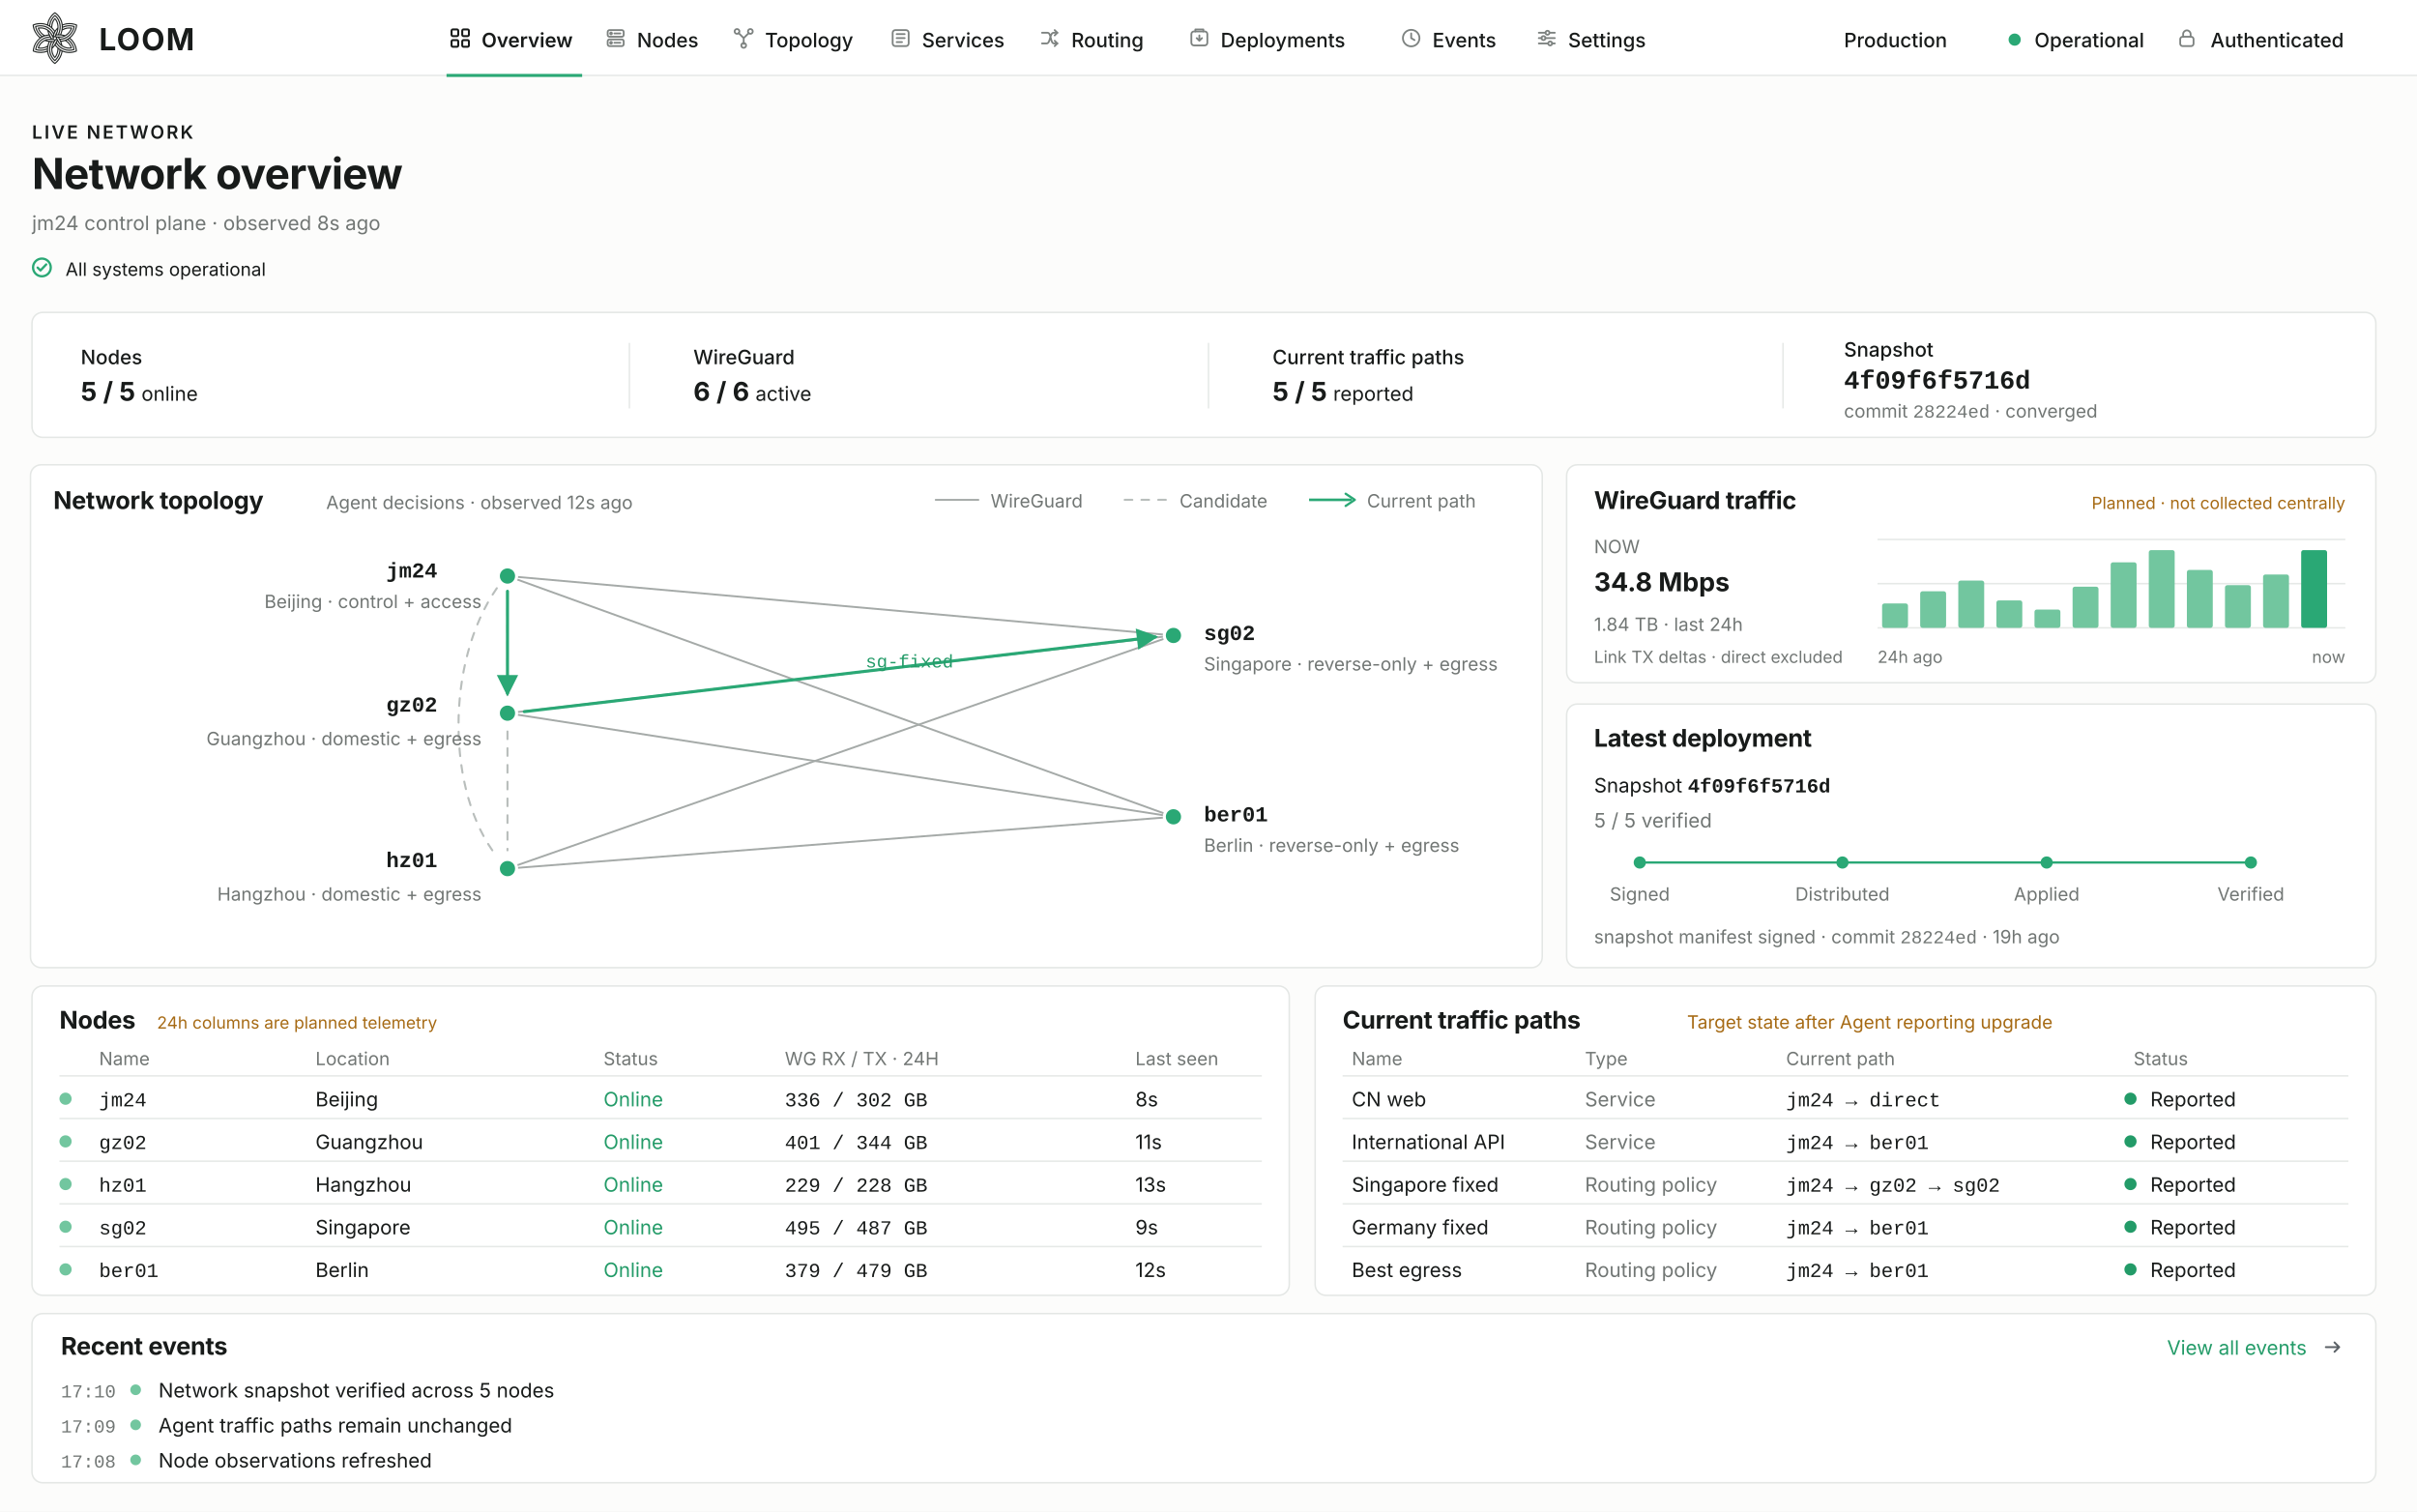
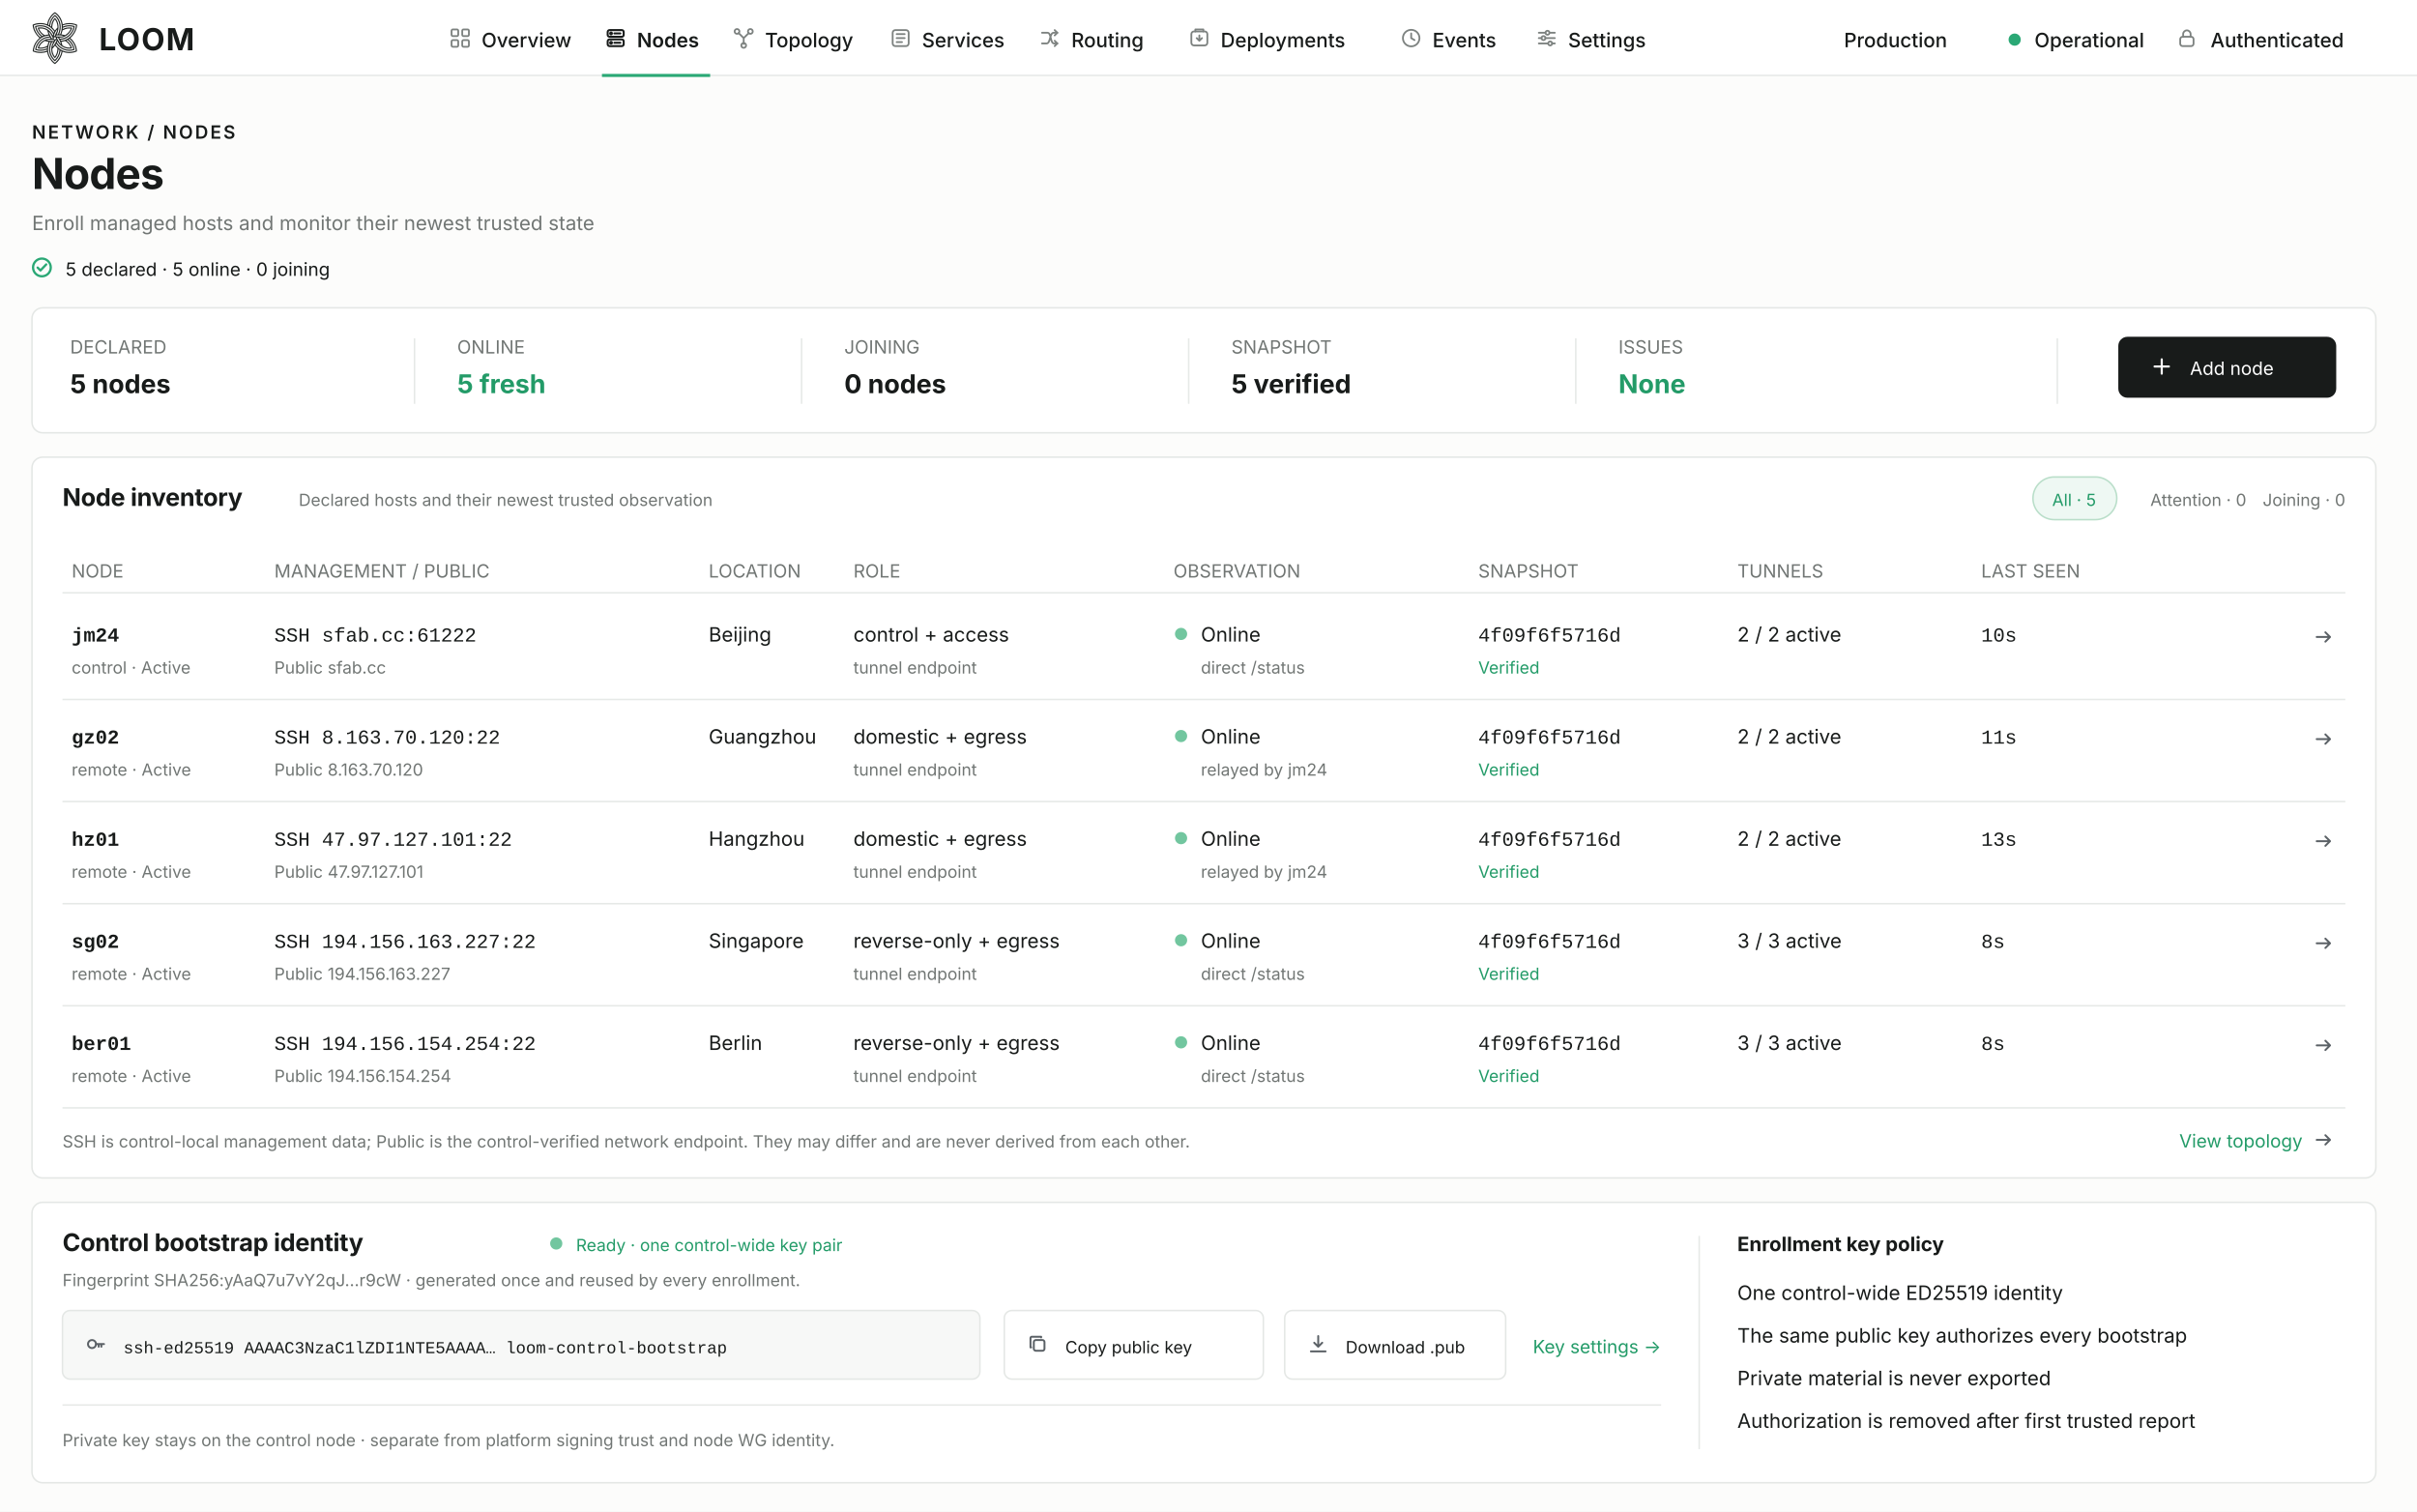
<svg xmlns="http://www.w3.org/2000/svg" width="1586" height="992" viewBox="0 0 1586 992" role="img" aria-labelledby="title description">
  <defs>
    <marker id="arrow-selected" markerWidth="7" markerHeight="7" refX="6" refY="3.5" orient="auto" markerUnits="strokeWidth">
      <path d="M0 0L7 3.5L0 7Z" fill="#2AA875" />
    </marker>
    <symbol id="icon-overview" viewBox="0 0 16 16">
      <rect x="1.5" y="1.5" width="5" height="5" rx="1" />
      <rect x="9.5" y="1.5" width="5" height="5" rx="1" />
      <rect x="1.5" y="9.5" width="5" height="5" rx="1" />
      <rect x="9.5" y="9.5" width="5" height="5" rx="1" />
    </symbol>
    <symbol id="icon-nodes" viewBox="0 0 16 16">
      <rect x="2" y="2" width="12" height="5" rx="1.4" />
      <rect x="2" y="9" width="12" height="5" rx="1.4" />
      <circle cx="4.5" cy="4.5" r=".7" />
      <circle cx="4.5" cy="11.5" r=".7" />
      <path d="M7 4.5h4.5M7 11.5h4.5" />
    </symbol>
    <symbol id="icon-topology" viewBox="0 0 16 16">
      <path d="M4.2 4.2L8 8m3.8-3.8L8 8m0 0v4.4" />
      <circle cx="3" cy="3" r="1.8" />
      <circle cx="13" cy="3" r="1.8" />
      <circle cx="8" cy="13.5" r="1.8" />
    </symbol>
    <symbol id="icon-services" viewBox="0 0 16 16">
      <rect x="2" y="2" width="12" height="12" rx="2" />
      <path d="M5 5h6M5 8h6M5 11h4" />
    </symbol>
    <symbol id="icon-traffic" viewBox="0 0 16 16">
      <path d="M2 4h4.2C9 4 8.2 12 11 12h2.5M2 12h3.5C8.4 12 7.7 4 10.7 4h2.8" />
      <path d="M11.5 2l2 2-2 2m0 4l2 2-2 2" />
    </symbol>
    <symbol id="icon-deployments" viewBox="0 0 16 16">
      <rect x="2" y="3" width="12" height="10.5" rx="2" />
      <path d="M5 3V1.5h6V3M8 6v4m-2-2 2 2 2-2" />
    </symbol>
    <symbol id="icon-events" viewBox="0 0 16 16">
      <circle cx="8" cy="8" r="6.2" />
      <path d="M8 4.5V8l2.5 1.5" />
    </symbol>
    <symbol id="icon-settings" viewBox="0 0 16 16">
      <path d="M2 4h5m3 0h4M2 8h2m3 0h7M2 12h7m3 0h2" />
      <circle cx="8.5" cy="4" r="1.5" />
      <circle cx="5.5" cy="8" r="1.5" />
      <circle cx="10.5" cy="12" r="1.5" />
    </symbol>
    <symbol id="icon-status-ok" viewBox="0 0 16 16">
      <circle cx="8" cy="8" r="6.2" />
      <path d="M5 8.1l2 2 4-4.2" />
    </symbol>
    <symbol id="icon-lock" viewBox="0 0 16 16">
      <rect x="3" y="7" width="10" height="7" rx="1.8" />
      <path d="M5.2 7V5a2.8 2.8 0 0 1 5.6 0v2" />
    </symbol>
    <symbol id="icon-refresh" viewBox="0 0 16 16">
      <path d="M13.6 5.8A6 6 0 1 0 14 9" />
      <path d="M10.8 2.7h3v3" />
    </symbol>
    <symbol id="icon-filter" viewBox="0 0 16 16">
      <path d="M2 3h12L9.5 8v4.2L6.5 14V8Z" />
    </symbol>
    <symbol id="icon-download" viewBox="0 0 16 16">
      <path d="M8 2v8m-3-3 3 3 3-3M2.5 13.5h11" />
    </symbol>
    <symbol id="icon-check" viewBox="0 0 16 16">
      <circle cx="8" cy="8" r="6" />
      <path d="M5 8l2 2 4-4" />
    </symbol>
    <symbol id="icon-save" viewBox="0 0 16 16">
      <path d="M2.5 2.5h9l2 2v9h-11Z" />
      <path d="M5 2.5v4h6v-4M5 13v-4h6v4" />
    </symbol>
    <symbol id="icon-plus" viewBox="0 0 16 16">
      <path d="M8 3v10M3 8h10" />
    </symbol>
    <symbol id="icon-search" viewBox="0 0 16 16">
      <circle cx="7" cy="7" r="4.5" />
      <path d="m10.5 10.5 3 3" />
    </symbol>
    <symbol id="icon-arrow-right" viewBox="0 0 16 16">
      <path d="M2.5 8h10M9 4.5 12.5 8 9 11.5" />
    </symbol>
    <symbol id="icon-edit" viewBox="0 0 16 16">
      <path d="M3 11.8 2.5 14l2.2-.5 8.2-8.2-1.7-1.7Z" />
      <path d="m10.3 4.5 1.7 1.7" />
    </symbol>
    <symbol id="icon-trash" viewBox="0 0 16 16">
      <path d="M3.5 4.5h9M6 4.5V2.7h4v1.8m1.5 0-.6 9h-5.8l-.6-9M6.8 7v4m2.4-4v4" />
    </symbol>
    <symbol id="icon-key" viewBox="0 0 16 16">
      <circle cx="5" cy="8" r="3" />
      <path d="M8 8h6m-2 0v2m-2-2v2" />
    </symbol>
    <symbol id="icon-copy" viewBox="0 0 16 16">
      <rect x="5" y="5" width="8" height="8" rx="1.5" />
      <path d="M3 10.5H2.5V3.5a1 1 0 0 1 1-1h7V3" />
    </symbol>
    <style>

      .ui { font-family: Inter, "Atkinson Hyperlegible Next", ui-sans-serif, system-ui, -apple-system, "Segoe UI", sans-serif; fill: #181B1A; }
      .mono { font-family: "Intel One Mono", "SFMono-Regular", Consolas, "Liberation Mono", monospace; }
      .muted { fill: #717674; }
      .faint { fill: #9BA09E; }
      .green { fill: #239B68; }
      .amber { fill: #A66A14; }
      .red { fill: #B84C4C; }
      .blue { fill: #477D9C; }
      .heading { font-size: 28px; font-weight: 700; letter-spacing: -0.45px; }
      .eyebrow { font-size: 12px; font-weight: 600; letter-spacing: 1.35px; }
      .section { font-size: 16px; font-weight: 650; letter-spacing: -0.15px; }
      .subsection { font-size: 13px; font-weight: 650; }
      .label { font-size: 13px; font-weight: 500; }
      .body { font-size: 13px; font-weight: 400; }
      .small { font-size: 12px; font-weight: 400; }
      .tiny { font-size: 11px; font-weight: 400; }
      .metric { font-size: 17px; font-weight: 650; }
      .wordmark { font-size: 20px; font-weight: 700; letter-spacing: 0.8px; }
      .nav { font-size: 13px; font-weight: 450; }
      .nav-icon { fill: none; stroke: #7D8280; stroke-width: 1.35; stroke-linecap: round; stroke-linejoin: round; }
      .nav-icon-active { fill: none; stroke: #181B1A; stroke-width: 1.5; stroke-linecap: round; stroke-linejoin: round; }
      .status-icon { fill: none; stroke: #2AA875; stroke-width: 1.6; stroke-linecap: round; stroke-linejoin: round; }
      .action-icon { fill: none; stroke: #5B6166; stroke-width: 1.45; stroke-linecap: round; stroke-linejoin: round; }
      .panel { fill: #FFFFFF; stroke: #E4E7E5; stroke-width: 1; }
      .panel-soft { fill: #F8F9F8; stroke: #E4E7E5; stroke-width: 1; }
      .rule { stroke: #E6E9E7; stroke-width: 1; }
      .rule-dark { stroke: #CBD0CD; stroke-width: 1; }
      .status-dot { fill: #2AA875; }
      .quiet-dot { fill: #72C69F; }
      .warn-dot { fill: #D79B3B; }
      .bad-dot { fill: #C65A5A; }
      .neutral-dot { fill: #A5AAA8; }
      .wg { fill: none; stroke: #A5AAA8; stroke-width: 1.25; stroke-linecap: round; }
      .candidate { fill: none; stroke: #B9BEBC; stroke-width: 1.35; stroke-dasharray: 5 6; stroke-linecap: round; }
      .selected { fill: none; stroke: #2AA875; stroke-width: 2; stroke-linecap: round; stroke-linejoin: round; marker-end: url(#arrow-selected); }
      .chip { fill: #F4F6F5; stroke: #DEE2DF; stroke-width: 1; }
      .chip-green { fill: #EEF8F3; stroke: #B9DEC9; stroke-width: 1; }
      .chip-amber { fill: #FFF8EB; stroke: #E7D3AB; stroke-width: 1; }
      .button { fill: #181B1A; }
      .button-green { fill: #239B68; }
      .button-disabled { fill: #EFF1F0; stroke: #DDE1DF; stroke-width: 1; }
      .code-bg { fill: #F7F8F7; stroke: #E4E7E5; stroke-width: 1; }
      .timeline { fill: none; stroke: #CBD0CD; stroke-width: 1.3; }
      .timeline-ok { fill: none; stroke: #2AA875; stroke-width: 1.7; }
      .stage-line { stroke: #2AA875; stroke-width: 1.5; }
      .route-dot { fill: #239B68; }
      .node-name { font-size: 14px; font-weight: 650; }

    </style>
  </defs>
  <rect width="1586" height="992" fill="#FCFCFB" />
  <rect x="0" y="0" width="1586" height="50" fill="#FFFFFF" />
  <line class="rule" x1="0" y1="49.5" x2="1586" y2="49.5" />
  <svg x="18" y="7" width="36" height="36" viewBox="127 112 1000 1000" preserveAspectRatio="xMidYMid meet" aria-label="Loom">
    <g transform="translate(0,1254) scale(1,-1)">
      <path d="M616 1108 c-67 -49 -118 -133 -129 -209 0 -6 0 -6 -14 -1 -75 27 -166 24 -239 -6 -13 -5 -14 -7 -11 -29 12 -80 53 -155 115 -211 l9 -8 -6 -5 c-61 -53 -100 -121 -114 -200 -5 -31 -5 -38 4 -42 57 -26 138 -34 203 -20 13 2 22 5 39 10 14 5 14 5 15 -2 9 -70 60 -155 121 -204 17 -15 18 -15 34 -2 47 37 87 93 107 151 7 20 16 52 16 60 0 4 1 4 12 0 72 -28 158 -27 236 3 17 6 17 7 15 27 -8 79 -49 159 -111 215 l-9 9 10 9 c61 53 105 139 114 219 2 15 1 16 -28 26 -75 25 -156 25 -227 -2 -4 -1 -8 -2 -8 -2 -1 0 -2 7 -3 15 -15 81 -60 152 -126 198 -12 9 -14 9 -25 1z M639 1084 c105 -82 142 -225 92 -356 -7 -18 -7 -17 -16 -17 -4 0 -8 1 -8 1 -1 1 1 7 4 15 32 78 30 170 -5 243 -16 35 -40 66 -68 88 -9 8 -11 8 -20 0 -47 -39 -82 -103 -93 -169 -1 -7 -2 -12 -2 -13 -1 0 -17 8 -17 9 -1 1 4 27 7 40 13 44 37 89 68 124 15 16 44 43 47 43 0 0 5 -3 11 -8z M638 1031 c77 -72 98 -200 50 -307 -3 -8 -5 -11 -7 -12 -2 -1 -17 -1 -18 0 -1 0 2 6 5 12 44 94 31 213 -31 278 -10 11 -12 10 -29 -12 -26 -36 -44 -83 -47 -128 0 -6 -1 -11 -1 -11 -1 0 -6 4 -16 11 -4 3 2 39 12 67 13 41 41 84 68 108 4 4 3 4 14 -6z M635 973 c24 -33 37 -74 40 -124 l0 -15 -10 -10 c-11 -11 -23 -25 -32 -38 -6 -8 -5 -9 -13 3 -9 13 -19 24 -30 36 l-10 10 0 13 c3 48 18 94 42 128 6 7 6 7 13 -3z M413 893 c79 -13 148 -56 193 -118 12 -17 11 -15 6 -26 -3 -6 -5 -10 -5 -10 0 0 -4 6 -9 13 -66 103 -190 147 -314 114 -20 -6 -21 -6 -14 -34 15 -60 54 -120 102 -158 9 -8 9 -7 0 -12 -9 -6 -8 -6 -18 2 -57 48 -97 120 -110 196 -2 14 -3 13 7 16 22 9 53 16 85 19 13 2 61 0 77 -2z M923 895 c30 -3 83 -16 89 -22 2 -2 -7 -43 -14 -64 -34 -100 -109 -176 -200 -203 -23 -7 -59 -13 -61 -11 -2 2 -8 16 -8 16 0 1 7 2 16 2 74 9 136 45 185 108 27 35 49 81 57 120 4 17 3 19 -13 24 -62 19 -135 15 -193 -9 -9 -4 -9 -5 -9 7 l0 10 9 3 c25 10 56 17 83 19 9 1 50 1 59 0z M400 854 c70 -9 134 -47 176 -104 7 -11 21 -34 21 -36 0 -2 -6 -24 -7 -25 0 -1 -4 5 -8 13 -38 76 -106 124 -190 134 -14 2 -49 1 -62 -1 -16 -3 -18 -5 -12 -21 14 -42 48 -88 87 -117 7 -5 13 -10 13 -10 0 -1 -17 -9 -18 -9 -5 0 -42 35 -56 52 -24 29 -46 72 -54 105 -3 11 -3 10 11 14 30 8 67 10 99 5z M926 854 c13 -1 39 -7 40 -9 2 -2 -8 -34 -17 -55 -43 -93 -125 -152 -220 -158 l-11 0 -6 9 c-3 5 -5 9 -5 9 0 1 8 1 18 1 56 0 107 23 153 69 29 29 59 79 63 104 1 10 -11 13 -53 12 -42 0 -71 -6 -107 -24 -12 -6 -11 -6 -10 5 1 4 1 9 1 10 0 3 1 3 13 8 45 19 93 26 141 19z M391 816 c30 -3 68 -16 91 -32 l6 -3 4 -15 c4 -16 10 -34 16 -47 4 -11 4 -11 -3 -11 -12 -2 -37 -6 -48 -9 -16 -4 -14 -4 -26 4 -38 25 -67 57 -86 96 -7 15 -7 16 0 17 10 1 36 1 46 0z M914 816 c3 -2 2 -5 -4 -18 -19 -39 -53 -75 -89 -97 l-8 -5 -11 3 c-15 4 -33 8 -45 9 -6 1 -11 2 -11 2 -1 0 1 7 4 14 6 17 12 36 15 48 l1 9 9 5 c27 15 55 25 85 30 10 1 51 1 54 0z M669 789 c-4 -19 -7 -27 -14 -39 -10 -18 -20 -39 -29 -64 -1 -4 -2 -5 -10 -9 -9 -5 -9 -5 -5 11 10 40 28 75 51 103 10 12 10 12 7 -2z M529 746 c14 -16 17 -20 25 -37 8 -17 22 -42 30 -54 5 -9 6 -24 1 -26 -7 -2 -13 5 -35 46 -15 28 -35 75 -35 83 0 2 7 -4 14 -12z M721 691 c25 -1 43 -3 61 -8 4 0 2 -2 -8 -5 -19 -6 -28 -7 -48 -6 -12 1 -29 1 -46 1 -36 -1 -37 -1 -33 11 2 7 1 6 24 7 12 0 23 1 26 1 2 0 13 0 24 -1z M525 681 c5 -10 5 -10 -7 -10 -120 -9 -223 -101 -248 -221 -4 -22 -4 -23 11 -28 61 -19 132 -16 192 7 5 2 9 3 10 3 0 0 0 -5 0 -10 l1 -9 -9 -4 c-62 -24 -145 -25 -216 -1 -17 5 -16 4 -14 15 15 104 74 190 160 235 34 17 63 25 108 30 8 1 7 2 12 -7z M638 655 l9 -4 0 -10 c1 -13 2 -12 -10 -19 l-9 -6 -10 6 -9 6 -1 11 0 11 9 5 c12 6 11 6 21 0z M683 651 c0 -1 6 -10 12 -21 18 -30 29 -54 39 -82 6 -19 6 -19 -4 -9 -16 16 -22 25 -30 42 -7 14 -25 48 -30 54 -2 3 -3 15 -1 16 1 2 13 1 14 0z M546 642 c3 -5 5 -9 5 -9 0 -1 -7 -1 -16 -1 -94 0 -185 -66 -216 -155 -7 -22 -6 -23 23 -27 44 -5 89 3 131 21 7 3 13 6 13 6 0 -1 -1 -5 -1 -11 l-1 -11 -11 -5 c-53 -22 -115 -26 -174 -12 -11 3 -10 3 -9 10 8 39 30 82 58 115 44 53 119 88 184 88 l9 0 5 -9z M902 622 c45 -39 79 -92 96 -151 5 -19 10 -43 10 -51 l1 -7 -14 -5 c-89 -30 -180 -22 -253 22 -40 25 -68 49 -93 83 l-7 10 4 7 c7 13 6 12 12 3 73 -104 198 -148 317 -110 12 4 13 4 8 27 -9 42 -31 88 -59 123 -8 10 -33 35 -42 41 -6 5 -6 5 2 11 9 6 8 6 18 -3z M542 610 c10 -1 27 -1 38 -1 l20 0 8 -5 c4 -2 8 -4 8 -5 0 0 -1 -2 -2 -4 l-1 -4 -43 0 c-45 1 -55 2 -81 7 -8 1 -14 3 -15 3 0 1 15 6 27 8 15 3 15 3 20 2 2 0 11 0 21 -1z M661 609 c5 -9 -53 -107 -73 -125 -3 -3 -3 0 1 14 4 17 8 26 14 37 12 18 31 52 34 60 1 2 4 5 11 10 11 7 11 7 13 4z M863 604 c48 -36 83 -90 98 -148 2 -7 3 -14 3 -14 -1 -1 -5 -3 -11 -4 -90 -23 -180 3 -247 69 -17 18 -42 51 -42 56 0 2 9 20 10 20 0 0 3 -4 5 -8 36 -66 102 -112 177 -124 12 -2 51 -2 64 0 19 4 21 5 17 17 -15 50 -55 103 -97 128 -1 1 -2 2 -2 2 0 1 17 10 19 10 0 0 3 -2 6 -4z M458 585 c12 -4 37 -9 48 -11 8 0 7 0 3 -10 -5 -13 -13 -36 -16 -49 -3 -13 -2 -12 -19 -21 -38 -19 -72 -26 -112 -25 -22 1 -23 1 -23 5 3 13 23 45 41 67 16 18 58 49 64 48 1 -1 7 -2 14 -4z M824 583 c35 -22 63 -53 81 -89 6 -12 11 -22 10 -23 -4 -3 -47 -2 -68 2 -26 5 -69 24 -82 35 0 1 -2 8 -4 17 -2 9 -6 23 -10 32 -6 19 -6 18 1 19 14 1 57 11 59 13 1 1 4 0 13 -6z M553 570 c1 -1 1 -2 -2 -7 -11 -21 -21 -55 -26 -82 -15 -86 17 -180 82 -245 20 -20 19 -20 40 0 44 45 71 101 82 165 1 6 2 11 2 11 0 1 4 -1 9 -4 l8 -4 0 -5 c-11 -74 -51 -146 -110 -198 -12 -10 -10 -10 -21 -1 -77 65 -122 167 -113 259 3 34 14 74 26 103 l4 9 9 0 c5 0 9 0 10 -1z M597 570 c0 -1 -4 -9 -8 -18 -43 -88 -35 -184 20 -258 15 -20 17 -21 27 -10 30 33 52 90 57 145 0 11 0 11 10 3 10 -7 9 -6 7 -19 -7 -62 -34 -117 -76 -161 l-7 -7 -8 8 c-51 50 -82 131 -77 200 3 35 12 70 28 103 l7 14 10 0 c5 0 10 0 10 0z M639 493 c5 -6 14 -17 22 -24 l13 -14 0 -8 c0 -44 -14 -93 -38 -130 -9 -14 -9 -14 -13 -8 -26 35 -42 84 -42 127 l0 11 12 12 c11 12 22 25 31 38 3 4 6 7 6 7 0 0 4 -5 9 -11z" fill="#252927" fill-rule="evenodd" clip-rule="evenodd" />
    </g>
  </svg>
  <text class="ui wordmark" x="65" y="33">LOOM</text>
  <g class="ui nav">
-     <use href="#icon-overview" x="295" y="18" width="14" height="14" class="nav-icon-active" />
-     <text x="316" y="31" font-weight="600">Overview</text>
-     <use href="#icon-nodes" x="397" y="18" width="14" height="14" class="nav-icon" />
-     <text x="418" y="31">Nodes</text>
+     <use href="#icon-overview" x="295" y="18" width="14" height="14" class="nav-icon" />
+     <text x="316" y="31">Overview</text>
+     <use href="#icon-nodes" x="397" y="18" width="14" height="14" class="nav-icon-active" />
+     <text x="418" y="31" font-weight="600">Nodes</text>
    <use href="#icon-topology" x="481" y="18" width="14" height="14" class="nav-icon" />
    <text x="502" y="31">Topology</text>
    <use href="#icon-services" x="584" y="18" width="14" height="14" class="nav-icon" />
    <text x="605" y="31">Services</text>
    <use href="#icon-traffic" x="682" y="18" width="14" height="14" class="nav-icon" />
    <text x="703" y="31">Routing</text>
    <use href="#icon-deployments" x="780" y="18" width="14" height="14" class="nav-icon" />
    <text x="801" y="31">Deployments</text>
    <use href="#icon-events" x="919" y="18" width="14" height="14" class="nav-icon" />
    <text x="940" y="31">Events</text>
    <use href="#icon-settings" x="1008" y="18" width="14" height="14" class="nav-icon" />
    <text x="1029" y="31">Settings</text>
  </g>
-   <line x1="293" y1="49.5" x2="382" y2="49.5" stroke="#2AA875" stroke-width="2" />
+   <line x1="395" y1="49.5" x2="466" y2="49.5" stroke="#2AA875" stroke-width="2" />
  <g class="ui nav">
    <text x="1210" y="31">Production</text>
    <circle class="status-dot" cx="1322" cy="26" r="4" />
    <text x="1335" y="31">Operational</text>
    <use href="#icon-lock" x="1428" y="18" width="14" height="14" class="nav-icon" />
    <text x="1538" y="31" text-anchor="end">Authenticated</text>
  </g>
  <g class="ui">
-     <text class="eyebrow" x="21" y="91">LIVE NETWORK</text>
-     <text class="heading" x="21" y="124">Network overview</text>
-     <text class="body muted" x="21" y="151">jm24 control plane · observed 8s ago</text>
+     <text class="eyebrow" x="21" y="91">NETWORK / NODES</text>
+     <text class="heading" x="21" y="124">Nodes</text>
+     <text class="body muted" x="21" y="151">Enroll managed hosts and monitor their newest trusted state</text>
    <use href="#icon-status-ok" x="20" y="168" width="15" height="15" class="status-icon" />
-     <text class="small" x="43" y="181">All systems operational</text>
-   </g>
-   <rect class="panel" x="21" y="205" width="1538" height="82" rx="7" />
+     <text class="small" x="43" y="181">5 declared · 5 online · 0 joining</text>
+   </g>
+   <rect class="panel" x="21" y="202" width="1538" height="82" rx="7" />
  <g class="ui">
-     <text class="label" x="53" y="239">Nodes</text>
-     <text class="metric" x="53" y="263">5 / 5 <tspan class="body" font-weight="400">online</tspan>
-     </text>
-     <text class="label" x="455" y="239">WireGuard</text>
-     <text class="metric" x="455" y="263">6 / 6 <tspan class="body" font-weight="400">active</tspan>
-     </text>
-     <text class="label" x="835" y="239">Current traffic paths</text>
-     <text class="metric" x="835" y="263">5 / 5 <tspan class="body" font-weight="400">reported</tspan>
-     </text>
-     <text class="label" x="1210" y="234">Snapshot</text>
-     <text class="metric mono" x="1210" y="255">4f09f6f5716d</text>
-     <text class="small muted" x="1210" y="274">commit <tspan class="mono">28224ed</tspan> · converged</text>
-   </g>
-   <line class="rule" x1="413" y1="225" x2="413" y2="268" />
-   <line class="rule" x1="793" y1="225" x2="793" y2="268" />
-   <line class="rule" x1="1170" y1="225" x2="1170" y2="268" />
-   <rect class="panel" x="20" y="305" width="992" height="330" rx="7" />
+     <text class="small muted" x="46" y="232">DECLARED</text>
+     <text class="metric" x="46" y="258">5 nodes</text>
+     <text class="small muted" x="300" y="232">ONLINE</text>
+     <text class="metric green" x="300" y="258">5 fresh</text>
+     <text class="small muted" x="554" y="232">JOINING</text>
+     <text class="metric" x="554" y="258">0 nodes</text>
+     <text class="small muted" x="808" y="232">SNAPSHOT</text>
+     <text class="metric" x="808" y="258">5 verified</text>
+     <text class="small muted" x="1062" y="232">ISSUES</text>
+     <text class="metric green" x="1062" y="258">None</text>
+     <rect class="button" x="1390" y="221" width="143" height="40" rx="6" />
+     <use href="#icon-plus" x="1411" y="233" width="15" height="15" stroke="#FFFFFF" fill="none" stroke-width="1.5" stroke-linecap="round" />
+     <text class="small" x="1437" y="246" fill="#FFFFFF">Add node</text>
+   </g>
+   <line class="rule" x1="272" y1="222" x2="272" y2="265" />
+   <line class="rule" x1="526" y1="222" x2="526" y2="265" />
+   <line class="rule" x1="780" y1="222" x2="780" y2="265" />
+   <line class="rule" x1="1034" y1="222" x2="1034" y2="265" />
+   <line class="rule" x1="1350" y1="222" x2="1350" y2="265" />
+   <rect class="panel" x="21" y="300" width="1538" height="473" rx="7" />
  <g class="ui">
-     <text class="section" x="35" y="334">Network topology</text>
-     <text class="small muted" x="214" y="334">Agent decisions · observed 12s ago</text>
-     <line class="wg" x1="614" y1="328" x2="642" y2="328" />
-     <text class="small muted" x="650" y="333">WireGuard</text>
-     <line class="candidate" x1="738" y1="328" x2="766" y2="328" />
-     <text class="small muted" x="774" y="333">Candidate</text>
-     <line x1="859" y1="328" x2="887" y2="328" stroke="#2AA875" stroke-width="1.7" />
-     <path d="M883 324L889 328L883 332" fill="none" stroke="#2AA875" stroke-width="1.5" stroke-linecap="round" stroke-linejoin="round" />
-     <text class="small muted" x="897" y="333">Current path</text>
-   </g>
-   <g aria-label="Six persistent WireGuard links">
-     <line class="wg" x1="333" y1="378" x2="770" y2="417" />
-     <line class="wg" x1="333" y1="378" x2="770" y2="536" />
-     <line class="wg" x1="333" y1="468" x2="770" y2="417" />
-     <line class="wg" x1="333" y1="468" x2="770" y2="536" />
-     <line class="wg" x1="333" y1="570" x2="770" y2="417" />
-     <line class="wg" x1="333" y1="570" x2="770" y2="536" />
-   </g>
-   <g aria-label="Domestic candidate paths">
-     <line class="candidate" x1="333" y1="388" x2="333" y2="456" />
-     <line class="candidate" x1="333" y1="480" x2="333" y2="558" />
-     <path class="candidate" d="M326 386C292 435 293 520 326 562" />
-   </g>
-   <path class="selected" d="M333 388L333 455" />
-   <path class="selected" d="M344 467L758 418" />
-   <text class="ui small green mono" x="568" y="438">sg-fixed</text>
+     <text class="section" x="41" y="332">Node inventory</text>
+     <text class="tiny muted" x="196" y="332">Declared hosts and their newest trusted observation</text>
+     <rect class="chip-green" x="1334" y="313" width="55" height="28" rx="14" />
+     <text class="tiny green" x="1361" y="332" text-anchor="middle">All · 5</text>
+     <text class="tiny muted" x="1411" y="332">Attention · 0</text>
+     <text class="tiny muted" x="1539" y="332" text-anchor="end">Joining · 0</text>
+     <text class="small muted" x="47" y="379">NODE</text>
+     <text class="small muted" x="180" y="379">MANAGEMENT / PUBLIC</text>
+     <text class="small muted" x="465" y="379">LOCATION</text>
+     <text class="small muted" x="560" y="379">ROLE</text>
+     <text class="small muted" x="770" y="379">OBSERVATION</text>
+     <text class="small muted" x="970" y="379">SNAPSHOT</text>
+     <text class="small muted" x="1140" y="379">TUNNELS</text>
+     <text class="small muted" x="1300" y="379">LAST SEEN</text>
+     <line class="rule" x1="41" y1="389" x2="1539" y2="389" />
+     <text class="subsection mono" x="47" y="421">jm24</text>
+     <text class="tiny muted" x="47" y="442">control · Active</text>
+     <text class="body mono" x="180" y="421">SSH sfab.cc:61222</text>
+     <text class="tiny muted" x="180" y="442">Public sfab.cc</text>
+     <text class="body" x="465" y="421">Beijing</text>
+     <text class="body" x="560" y="421">control + access</text>
+     <text class="tiny muted" x="560" y="442">tunnel endpoint</text>
+     <circle class="quiet-dot" cx="775" cy="416" r="4" />
+     <text class="body" x="788" y="421">Online</text>
+     <text class="tiny muted" x="788" y="442">direct /status</text>
+     <text class="body mono" x="970" y="421">4f09f6f5716d</text>
+     <text class="tiny green" x="970" y="442">Verified</text>
+     <text class="body" x="1140" y="421">2 / 2 active</text>
+     <text class="body mono" x="1300" y="421">10s</text>
+     <use href="#icon-arrow-right" x="1518" y="411" width="14" height="14" class="action-icon" />
+     <line class="rule" x1="41" y1="459" x2="1539" y2="459" />
+     <text class="subsection mono" x="47" y="488">gz02</text>
+     <text class="tiny muted" x="47" y="509">remote · Active</text>
+     <text class="body mono" x="180" y="488">SSH 8.163.70.120:22</text>
+     <text class="tiny muted" x="180" y="509">Public 8.163.70.120</text>
+     <text class="body" x="465" y="488">Guangzhou</text>
+     <text class="body" x="560" y="488">domestic + egress</text>
+     <text class="tiny muted" x="560" y="509">tunnel endpoint</text>
+     <circle class="quiet-dot" cx="775" cy="483" r="4" />
+     <text class="body" x="788" y="488">Online</text>
+     <text class="tiny muted" x="788" y="509">relayed by jm24</text>
+     <text class="body mono" x="970" y="488">4f09f6f5716d</text>
+     <text class="tiny green" x="970" y="509">Verified</text>
+     <text class="body" x="1140" y="488">2 / 2 active</text>
+     <text class="body mono" x="1300" y="488">11s</text>
+     <use href="#icon-arrow-right" x="1518" y="478" width="14" height="14" class="action-icon" />
+     <line class="rule" x1="41" y1="526" x2="1539" y2="526" />
+     <text class="subsection mono" x="47" y="555">hz01</text>
+     <text class="tiny muted" x="47" y="576">remote · Active</text>
+     <text class="body mono" x="180" y="555">SSH 47.97.127.101:22</text>
+     <text class="tiny muted" x="180" y="576">Public 47.97.127.101</text>
+     <text class="body" x="465" y="555">Hangzhou</text>
+     <text class="body" x="560" y="555">domestic + egress</text>
+     <text class="tiny muted" x="560" y="576">tunnel endpoint</text>
+     <circle class="quiet-dot" cx="775" cy="550" r="4" />
+     <text class="body" x="788" y="555">Online</text>
+     <text class="tiny muted" x="788" y="576">relayed by jm24</text>
+     <text class="body mono" x="970" y="555">4f09f6f5716d</text>
+     <text class="tiny green" x="970" y="576">Verified</text>
+     <text class="body" x="1140" y="555">2 / 2 active</text>
+     <text class="body mono" x="1300" y="555">13s</text>
+     <use href="#icon-arrow-right" x="1518" y="545" width="14" height="14" class="action-icon" />
+     <line class="rule" x1="41" y1="593" x2="1539" y2="593" />
+     <text class="subsection mono" x="47" y="622">sg02</text>
+     <text class="tiny muted" x="47" y="643">remote · Active</text>
+     <text class="body mono" x="180" y="622">SSH 194.156.163.227:22</text>
+     <text class="tiny muted" x="180" y="643">Public 194.156.163.227</text>
+     <text class="body" x="465" y="622">Singapore</text>
+     <text class="body" x="560" y="622">reverse-only + egress</text>
+     <text class="tiny muted" x="560" y="643">tunnel endpoint</text>
+     <circle class="quiet-dot" cx="775" cy="617" r="4" />
+     <text class="body" x="788" y="622">Online</text>
+     <text class="tiny muted" x="788" y="643">direct /status</text>
+     <text class="body mono" x="970" y="622">4f09f6f5716d</text>
+     <text class="tiny green" x="970" y="643">Verified</text>
+     <text class="body" x="1140" y="622">3 / 3 active</text>
+     <text class="body mono" x="1300" y="622">8s</text>
+     <use href="#icon-arrow-right" x="1518" y="612" width="14" height="14" class="action-icon" />
+     <line class="rule" x1="41" y1="660" x2="1539" y2="660" />
+     <text class="subsection mono" x="47" y="689">ber01</text>
+     <text class="tiny muted" x="47" y="710">remote · Active</text>
+     <text class="body mono" x="180" y="689">SSH 194.156.154.254:22</text>
+     <text class="tiny muted" x="180" y="710">Public 194.156.154.254</text>
+     <text class="body" x="465" y="689">Berlin</text>
+     <text class="body" x="560" y="689">reverse-only + egress</text>
+     <text class="tiny muted" x="560" y="710">tunnel endpoint</text>
+     <circle class="quiet-dot" cx="775" cy="684" r="4" />
+     <text class="body" x="788" y="689">Online</text>
+     <text class="tiny muted" x="788" y="710">direct /status</text>
+     <text class="body mono" x="970" y="689">4f09f6f5716d</text>
+     <text class="tiny green" x="970" y="710">Verified</text>
+     <text class="body" x="1140" y="689">3 / 3 active</text>
+     <text class="body mono" x="1300" y="689">8s</text>
+     <use href="#icon-arrow-right" x="1518" y="679" width="14" height="14" class="action-icon" />
+     <line class="rule" x1="41" y1="727" x2="1539" y2="727" />
+     <text class="tiny muted" x="41" y="753">SSH is control-local management data; Public is the control-verified network endpoint. They may differ and are never derived from each other.</text>
+     <text class="small green" x="1430" y="753">View topology</text>
+     <use href="#icon-arrow-right" x="1518" y="741" width="14" height="14" class="action-icon" />
+   </g>
+   <rect class="panel" x="21" y="789" width="1538" height="184" rx="7" />
  <g class="ui">
-     <circle cx="333" cy="378" r="7" fill="#FFFFFF" />
-     <circle class="status-dot" cx="333" cy="378" r="5" />
-     <text class="node-name mono" x="287" y="379" text-anchor="end">jm24</text>
-     <text class="small muted" x="316" y="399" text-anchor="end">Beijing · control + access</text>
-     <circle cx="333" cy="468" r="7" fill="#FFFFFF" />
-     <circle class="status-dot" cx="333" cy="468" r="5" />
-     <text class="node-name mono" x="287" y="467" text-anchor="end">gz02</text>
-     <text class="small muted" x="316" y="489" text-anchor="end">Guangzhou · domestic + egress</text>
-     <circle cx="333" cy="570" r="7" fill="#FFFFFF" />
-     <circle class="status-dot" cx="333" cy="570" r="5" />
-     <text class="node-name mono" x="287" y="569" text-anchor="end">hz01</text>
-     <text class="small muted" x="316" y="591" text-anchor="end">Hangzhou · domestic + egress</text>
-     <circle cx="770" cy="417" r="7" fill="#FFFFFF" />
-     <circle class="status-dot" cx="770" cy="417" r="5" />
-     <text class="node-name mono" x="790" y="420">sg02</text>
-     <text class="small muted" x="790" y="440">Singapore · reverse-only + egress</text>
-     <circle cx="770" cy="536" r="7" fill="#FFFFFF" />
-     <circle class="status-dot" cx="770" cy="536" r="5" />
-     <text class="node-name mono" x="790" y="539">ber01</text>
-     <text class="small muted" x="790" y="559">Berlin · reverse-only + egress</text>
-   </g>
-   <rect class="panel" x="1028" y="305" width="531" height="143" rx="7" />
-   <g class="ui">
-     <text class="section" x="1046" y="334">WireGuard traffic</text>
-     <text class="tiny amber" x="1539" y="334" text-anchor="end">Planned · not collected centrally</text>
-     <text class="small muted" x="1046" y="363">NOW</text>
-     <text class="metric" x="1046" y="388">34.8 Mbps</text>
-     <text class="small muted" x="1046" y="414">1.84 TB · last 24h</text>
-     <text class="tiny muted" x="1046" y="435">Link TX deltas · direct excluded</text>
-     <line class="rule" x1="1232" y1="354" x2="1539" y2="354" />
-     <line class="rule" x1="1232" y1="383" x2="1539" y2="383" />
-     <line class="rule" x1="1232" y1="412" x2="1539" y2="412" />
-     <g fill="#72C69F" aria-label="Twelve two-hour traffic buckets">
-       <rect x="1235" y="396" width="17" height="16" rx="1.5" />
-       <rect x="1260" y="388" width="17" height="24" rx="1.5" />
-       <rect x="1285" y="381" width="17" height="31" rx="1.5" />
-       <rect x="1310" y="394" width="17" height="18" rx="1.5" />
-       <rect x="1335" y="400" width="17" height="12" rx="1.5" />
-       <rect x="1360" y="385" width="17" height="27" rx="1.5" />
-       <rect x="1385" y="369" width="17" height="43" rx="1.5" />
-       <rect x="1410" y="361" width="17" height="51" rx="1.5" />
-       <rect x="1435" y="374" width="17" height="38" rx="1.5" />
-       <rect x="1460" y="384" width="17" height="28" rx="1.5" />
-       <rect x="1485" y="377" width="17" height="35" rx="1.5" />
-       <rect x="1510" y="361" width="17" height="51" rx="1.5" fill="#2AA875" />
-     </g>
-     <text class="tiny muted" x="1232" y="435">24h ago</text>
-     <text class="tiny muted" x="1539" y="435" text-anchor="end">now</text>
-   </g>
-   <rect class="panel" x="1028" y="462" width="531" height="173" rx="7" />
-   <g class="ui">
-     <text class="section" x="1046" y="490">Latest deployment</text>
-     <text class="body" x="1046" y="520">Snapshot <tspan class="mono" font-weight="600">4f09f6f5716d</tspan>
-     </text>
-     <text class="body muted" x="1046" y="543">5 / 5 verified</text>
-     <line class="stage-line" x1="1076" y1="566" x2="1477" y2="566" />
-     <circle class="status-dot" cx="1076" cy="566" r="4" />
-     <circle class="status-dot" cx="1209" cy="566" r="4" />
-     <circle class="status-dot" cx="1343" cy="566" r="4" />
-     <circle class="status-dot" cx="1477" cy="566" r="4" />
-     <text class="small muted" x="1076" y="591" text-anchor="middle">Signed</text>
-     <text class="small muted" x="1209" y="591" text-anchor="middle">Distributed</text>
-     <text class="small muted" x="1343" y="591" text-anchor="middle">Applied</text>
-     <text class="small muted" x="1477" y="591" text-anchor="middle">Verified</text>
-     <text class="small muted" x="1046" y="619">snapshot manifest signed · commit <tspan class="mono">28224ed</tspan> · 19h ago</text>
-   </g>
-   <rect class="panel" x="21" y="647" width="825" height="203" rx="7" />
-   <g class="ui">
-     <text class="section" x="39" y="675">Nodes</text>
-     <text class="tiny amber" x="103" y="675">24h columns are planned telemetry</text>
-     <text class="small muted" x="65" y="699">Name</text>
-     <text class="small muted" x="207" y="699">Location</text>
-     <text class="small muted" x="396" y="699">Status</text>
-     <text class="small muted" x="515" y="699">WG RX / TX · 24H</text>
-     <text class="small muted" x="745" y="699">Last seen</text>
-   </g>
-   <line class="rule" x1="39" y1="706" x2="828" y2="706" />
-   <line class="rule" x1="39" y1="734" x2="828" y2="734" />
-   <line class="rule" x1="39" y1="762" x2="828" y2="762" />
-   <line class="rule" x1="39" y1="790" x2="828" y2="790" />
-   <line class="rule" x1="39" y1="818" x2="828" y2="818" />
-   <g class="ui body">
-     <circle class="quiet-dot" cx="43" cy="721" r="4" />
-     <text class="mono" x="65" y="726">jm24</text>
-     <text x="207" y="726">Beijing</text>
-     <text class="green" x="396" y="726">Online</text>
-     <text class="mono" x="515" y="726">336 / 302 GB</text>
-     <text x="745" y="726">8s</text>
-     <circle class="quiet-dot" cx="43" cy="749" r="4" />
-     <text class="mono" x="65" y="754">gz02</text>
-     <text x="207" y="754">Guangzhou</text>
-     <text class="green" x="396" y="754">Online</text>
-     <text class="mono" x="515" y="754">401 / 344 GB</text>
-     <text x="745" y="754">11s</text>
-     <circle class="quiet-dot" cx="43" cy="777" r="4" />
-     <text class="mono" x="65" y="782">hz01</text>
-     <text x="207" y="782">Hangzhou</text>
-     <text class="green" x="396" y="782">Online</text>
-     <text class="mono" x="515" y="782">229 / 228 GB</text>
-     <text x="745" y="782">13s</text>
-     <circle class="quiet-dot" cx="43" cy="805" r="4" />
-     <text class="mono" x="65" y="810">sg02</text>
-     <text x="207" y="810">Singapore</text>
-     <text class="green" x="396" y="810">Online</text>
-     <text class="mono" x="515" y="810">495 / 487 GB</text>
-     <text x="745" y="810">9s</text>
-     <circle class="quiet-dot" cx="43" cy="833" r="4" />
-     <text class="mono" x="65" y="838">ber01</text>
-     <text x="207" y="838">Berlin</text>
-     <text class="green" x="396" y="838">Online</text>
-     <text class="mono" x="515" y="838">379 / 479 GB</text>
-     <text x="745" y="838">12s</text>
-   </g>
-   <rect class="panel" x="863" y="647" width="696" height="203" rx="7" />
-   <g class="ui">
-     <text class="section" x="881" y="675">Current traffic paths</text>
-     <text class="small" x="1107" y="675" font-size="11" style="fill:#A66A14">Target state after Agent reporting upgrade</text>
-     <text class="small muted" x="887" y="699">Name</text>
-     <text class="small muted" x="1040" y="699">Type</text>
-     <text class="small muted" x="1172" y="699">Current path</text>
-     <text class="small muted" x="1400" y="699">Status</text>
-   </g>
-   <line class="rule" x1="881" y1="706" x2="1541" y2="706" />
-   <line class="rule" x1="881" y1="734" x2="1541" y2="734" />
-   <line class="rule" x1="881" y1="762" x2="1541" y2="762" />
-   <line class="rule" x1="881" y1="790" x2="1541" y2="790" />
-   <line class="rule" x1="881" y1="818" x2="1541" y2="818" />
-   <g class="ui body">
-     <text x="887" y="726">CN web</text>
-     <text class="muted" x="1040" y="726">Service</text>
-     <text class="mono" x="1172" y="726">jm24 → direct</text>
-     <circle class="route-dot" cx="1398" cy="721" r="4" />
-     <text x="1411" y="726">Reported</text>
-     <text x="887" y="754">International API</text>
-     <text class="muted" x="1040" y="754">Service</text>
-     <text class="mono" x="1172" y="754">jm24 → ber01</text>
-     <circle class="route-dot" cx="1398" cy="749" r="4" />
-     <text x="1411" y="754">Reported</text>
-     <text x="887" y="782">Singapore fixed</text>
-     <text class="muted" x="1040" y="782">Routing policy</text>
-     <text class="mono" x="1172" y="782">jm24 → gz02 → sg02</text>
-     <circle class="route-dot" cx="1398" cy="777" r="4" />
-     <text x="1411" y="782">Reported</text>
-     <text x="887" y="810">Germany fixed</text>
-     <text class="muted" x="1040" y="810">Routing policy</text>
-     <text class="mono" x="1172" y="810">jm24 → ber01</text>
-     <circle class="route-dot" cx="1398" cy="805" r="4" />
-     <text x="1411" y="810">Reported</text>
-     <text x="887" y="838">Best egress</text>
-     <text class="muted" x="1040" y="838">Routing policy</text>
-     <text class="mono" x="1172" y="838">jm24 → ber01</text>
-     <circle class="route-dot" cx="1398" cy="833" r="4" />
-     <text x="1411" y="838">Reported</text>
-   </g>
-   <rect class="panel" x="21" y="862" width="1538" height="111" rx="7" />
-   <g class="ui">
-     <text class="section" x="40" y="889">Recent events</text>
-     <text class="body green" x="1422" y="889">View all events</text>
-     <use href="#icon-arrow-right" x="1524" y="877" width="14" height="14" class="action-icon" />
-     <text class="small mono muted" x="40" y="917">17:10</text>
-     <circle class="quiet-dot" cx="89" cy="912" r="3.5" />
-     <text class="body" x="104" y="917">Network snapshot verified across 5 nodes</text>
-     <text class="small mono muted" x="40" y="940">17:09</text>
-     <circle class="quiet-dot" cx="89" cy="935" r="3.5" />
-     <text class="body" x="104" y="940">Agent traffic paths remain unchanged</text>
-     <text class="small mono muted" x="40" y="963">17:08</text>
-     <circle class="quiet-dot" cx="89" cy="958" r="3.5" />
-     <text class="body" x="104" y="963">Node observations refreshed</text>
+     <text class="section" x="41" y="821">Control bootstrap identity</text>
+     <circle class="quiet-dot" cx="365" cy="816" r="4" />
+     <text class="tiny green" x="378" y="821">Ready · one control-wide key pair</text>
+     <text class="tiny muted" x="41" y="844">Fingerprint SHA256:yAaQ7u7vY2qJ…r9cW · generated once and reused by every enrollment.</text>
+     <rect class="code-bg" x="41" y="860" width="602" height="45" rx="5" />
+     <use href="#icon-key" x="56" y="875" width="14" height="14" class="action-icon" />
+     <text class="tiny mono" x="81" y="888">ssh-ed25519 AAAAC3NzaC1lZDI1NTE5AAAA… loom-control-bootstrap</text>
+     <rect class="panel" x="659" y="860" width="170" height="45" rx="5" />
+     <use href="#icon-copy" x="674" y="875" width="14" height="14" class="action-icon" />
+     <text class="tiny" x="699" y="888">Copy public key</text>
+     <rect class="panel" x="843" y="860" width="145" height="45" rx="5" />
+     <use href="#icon-download" x="858" y="875" width="14" height="14" class="action-icon" />
+     <text class="tiny" x="883" y="888">Download .pub</text>
+     <text class="small green" x="1090" y="888" text-anchor="end">Key settings →</text>
+     <line class="rule" x1="41" y1="922" x2="1090" y2="922" />
+     <text class="tiny muted" x="41" y="949">Private key stays on the control node · separate from platform signing trust and node WG identity.</text>
+     <line class="rule" x1="1115" y1="811" x2="1115" y2="951" />
+     <text class="subsection" x="1140" y="821">Enrollment key policy</text>
+     <text class="body" x="1140" y="853">One control-wide ED25519 identity</text>
+     <text class="body" x="1140" y="881">The same public key authorizes every bootstrap</text>
+     <text class="body" x="1140" y="909">Private material is never exported</text>
+     <text class="body" x="1140" y="937">Authorization is removed after first trusted report</text>
  </g>
</svg>
